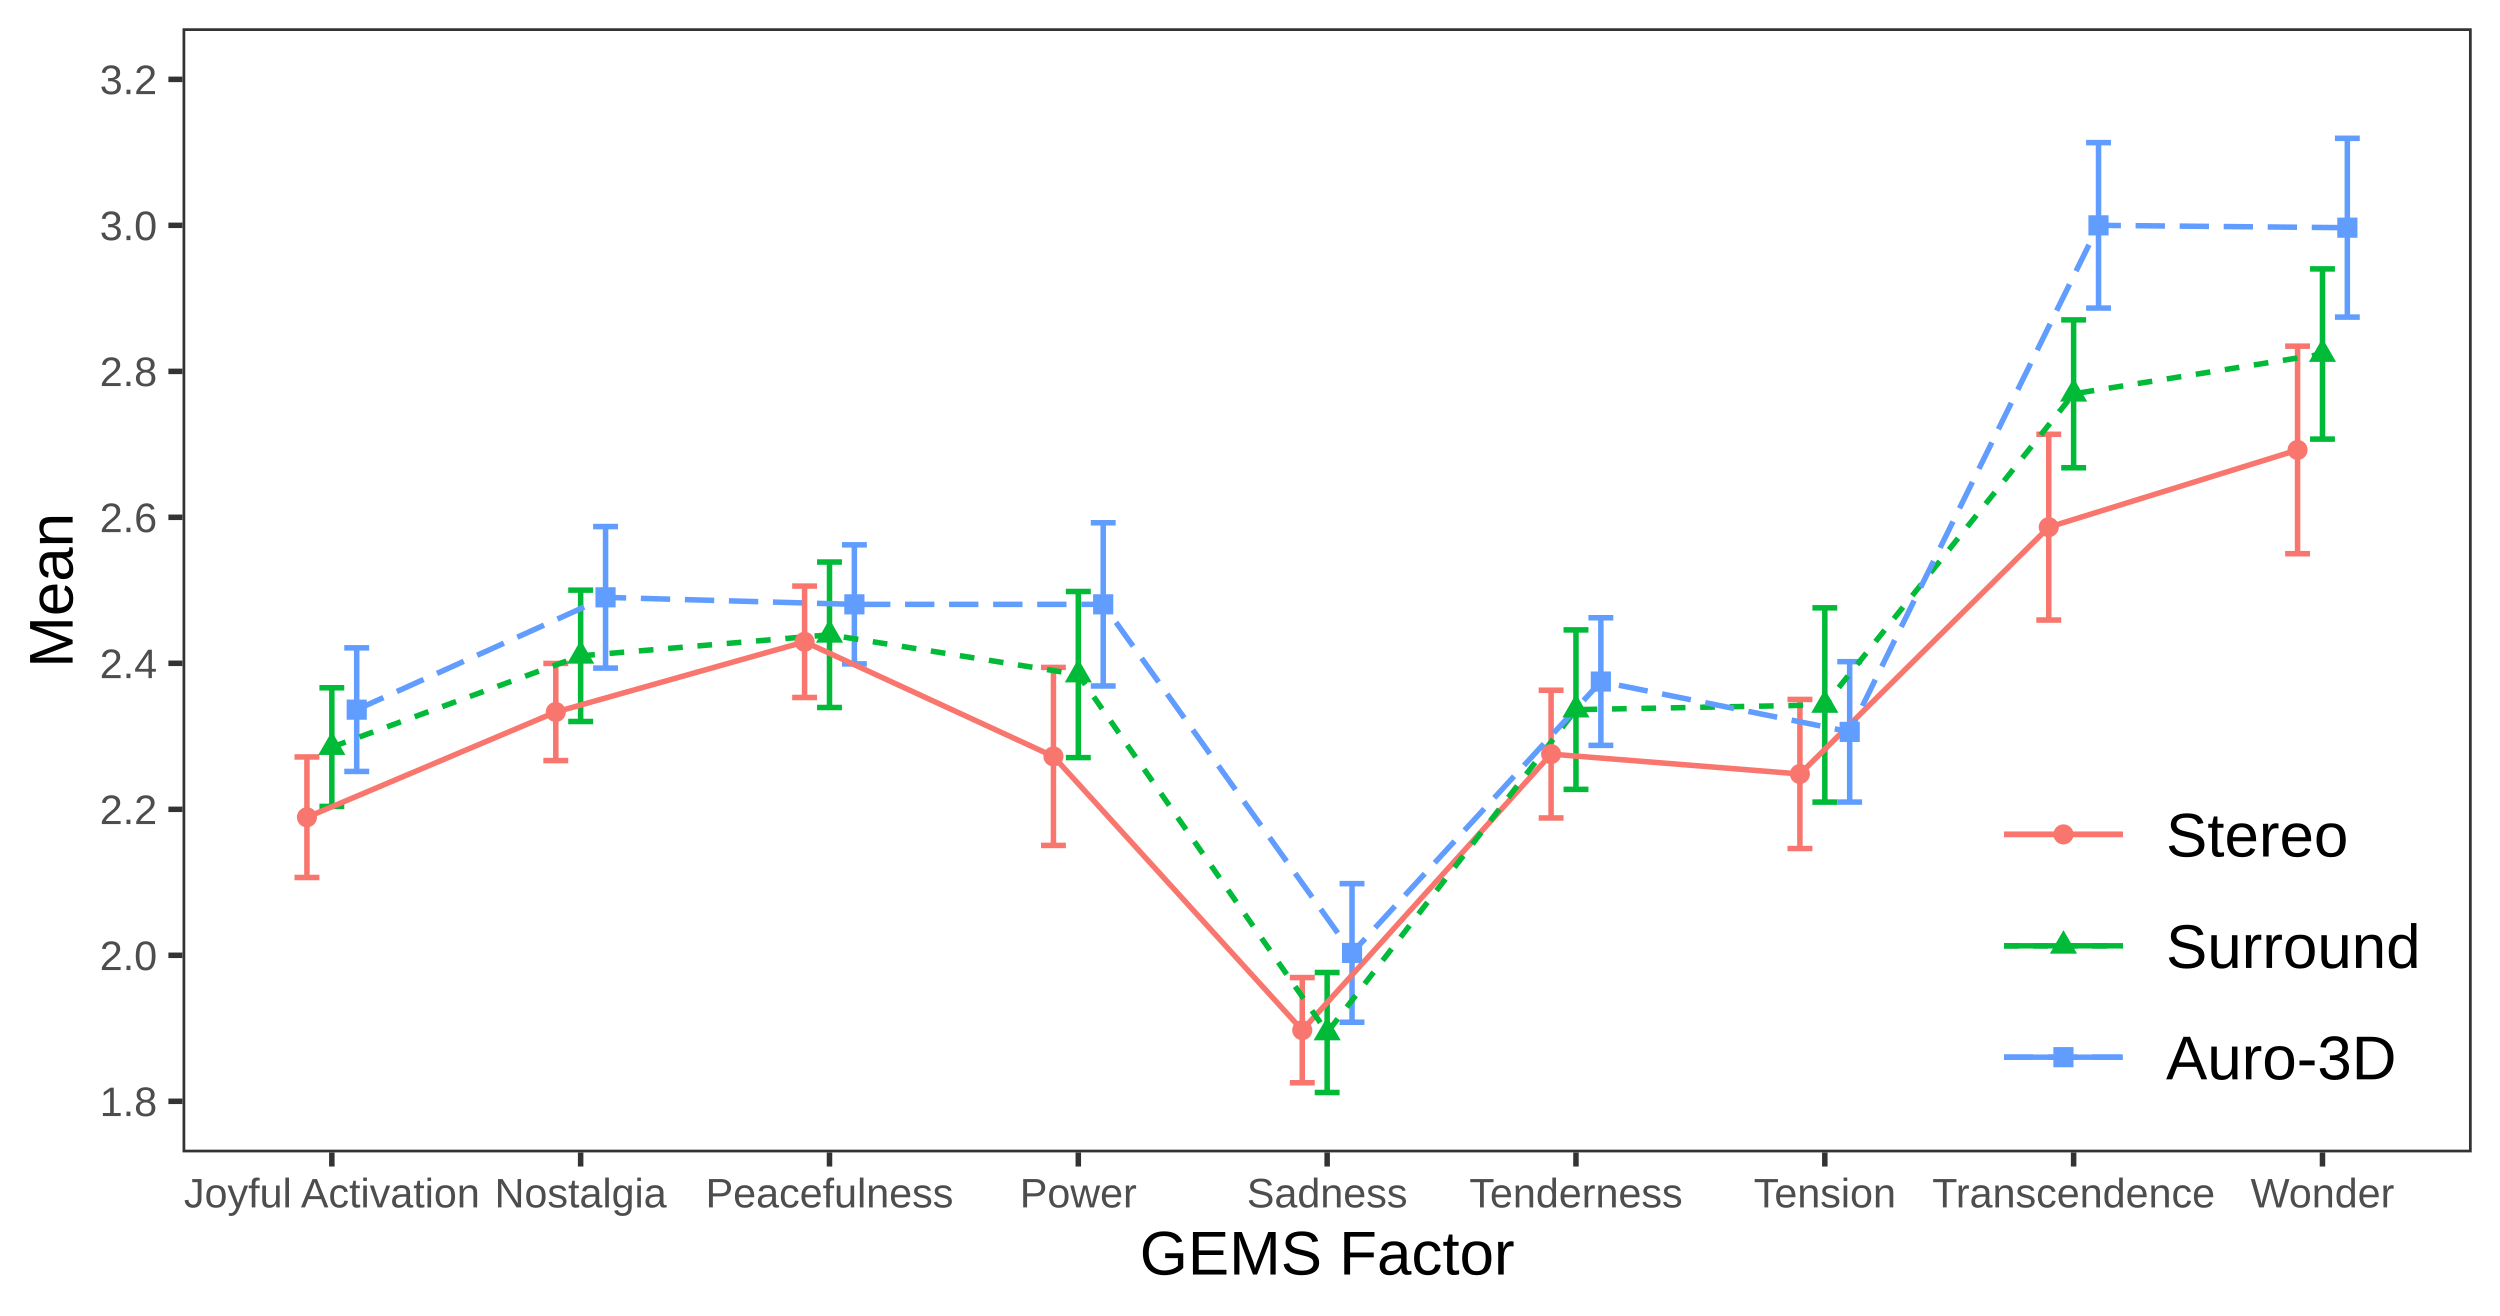
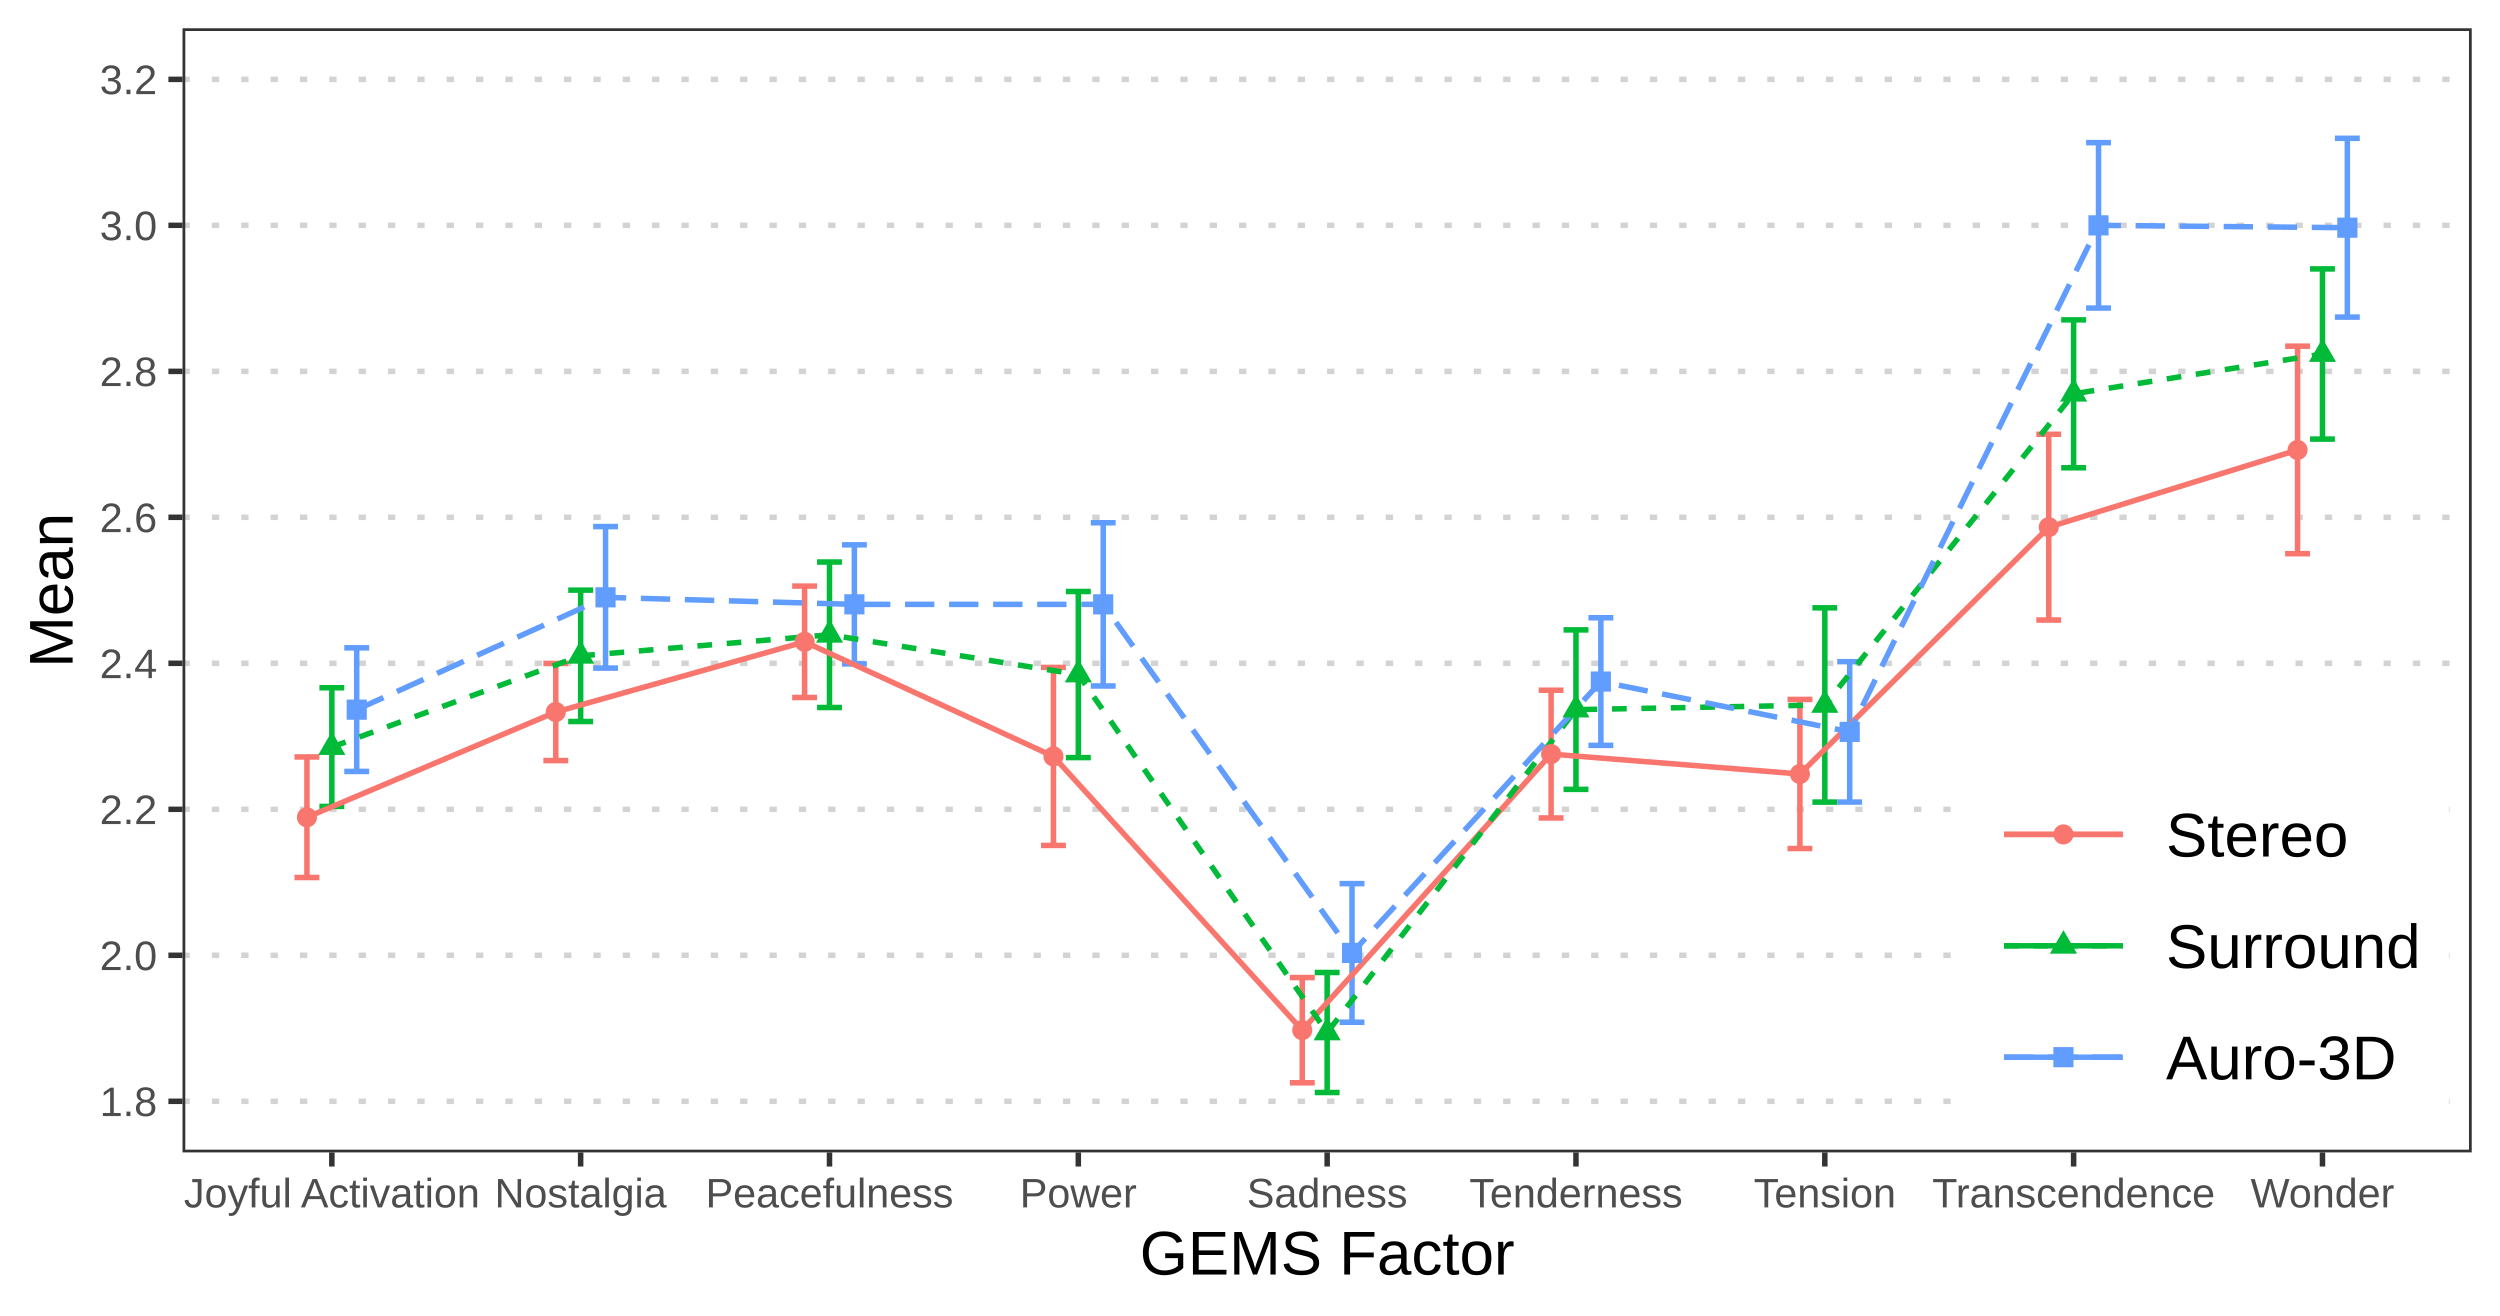
<svg xmlns="http://www.w3.org/2000/svg" class="svglite" width="484.72pt" height="255.12pt" viewBox="0 0 484.72 255.12">
  <defs>
    <style type="text/css">
    .svglite line, .svglite polyline, .svglite polygon, .svglite path, .svglite rect, .svglite circle {
      fill: none;
      stroke: #000000;
      stroke-linecap: round;
      stroke-linejoin: round;
      stroke-miterlimit: 10.00;
    }
    .svglite text {
      white-space: pre;
    }
  </style>
  </defs>
  <rect width="100%" height="100%" style="stroke: none; fill: #FFFFFF;" />
  <defs>
    <clipPath id="cpMC4wMHw0ODQuNzJ8MC4wMHwyNTUuMTI=">
      <rect x="0.00" y="0.00" width="484.72" height="255.12" />
    </clipPath>
  </defs>
  <g clip-path="url(#cpMC4wMHw0ODQuNzJ8MC4wMHwyNTUuMTI=)">
    <rect x="0.00" y="-0" width="484.72" height="255.12" style="stroke-width: 1.07; stroke: #FFFFFF; fill: #FFFFFF;" />
  </g>
  <defs>
    <clipPath id="cpMzUuMzl8NDc5LjI0fDUuNDh8MjIzLjQz">
      <rect x="35.39" y="5.48" width="443.85" height="217.96" />
    </clipPath>
  </defs>
  <g clip-path="url(#cpMzUuMzl8NDc5LjI0fDUuNDh8MjIzLjQz)">
    <rect x="35.39" y="5.48" width="443.85" height="217.96" style="stroke-width: 1.07; stroke: none; fill: #FFFFFF;" />
+     <polyline points="35.39,213.53 479.24,213.53 " style="stroke-width: 1.07; stroke: #D3D3D3; stroke-dasharray: 1.42,4.27; stroke-linecap: butt;" />
+     <polyline points="35.39,185.22 479.24,185.22 " style="stroke-width: 1.07; stroke: #D3D3D3; stroke-dasharray: 1.42,4.27; stroke-linecap: butt;" />
+     <polyline points="35.39,156.92 479.24,156.92 " style="stroke-width: 1.07; stroke: #D3D3D3; stroke-dasharray: 1.42,4.27; stroke-linecap: butt;" />
+     <polyline points="35.39,128.61 479.24,128.61 " style="stroke-width: 1.07; stroke: #D3D3D3; stroke-dasharray: 1.42,4.27; stroke-linecap: butt;" />
+     <polyline points="35.39,100.30 479.24,100.30 " style="stroke-width: 1.07; stroke: #D3D3D3; stroke-dasharray: 1.42,4.27; stroke-linecap: butt;" />
+     <polyline points="35.39,72.00 479.24,72.00 " style="stroke-width: 1.07; stroke: #D3D3D3; stroke-dasharray: 1.42,4.27; stroke-linecap: butt;" />
+     <polyline points="35.39,43.69 479.24,43.69 " style="stroke-width: 1.07; stroke: #D3D3D3; stroke-dasharray: 1.42,4.27; stroke-linecap: butt;" />
+     <polyline points="35.39,15.39 479.24,15.39 " style="stroke-width: 1.07; stroke: #D3D3D3; stroke-dasharray: 1.42,4.27; stroke-linecap: butt;" />
    <polyline points="57.10,146.77 61.93,146.77 " style="stroke-width: 1.07; stroke: #F8766D; stroke-linecap: butt;" />
    <polyline points="59.51,146.77 59.51,170.14 " style="stroke-width: 1.07; stroke: #F8766D; stroke-linecap: butt;" />
    <polyline points="57.10,170.14 61.93,170.14 " style="stroke-width: 1.07; stroke: #F8766D; stroke-linecap: butt;" />
    <polyline points="61.93,133.35 66.75,133.35 " style="stroke-width: 1.07; stroke: #00BA38; stroke-linecap: butt;" />
    <polyline points="64.34,133.35 64.34,156.35 " style="stroke-width: 1.07; stroke: #00BA38; stroke-linecap: butt;" />
    <polyline points="61.93,156.35 66.75,156.35 " style="stroke-width: 1.07; stroke: #00BA38; stroke-linecap: butt;" />
    <polyline points="66.75,125.61 71.58,125.61 " style="stroke-width: 1.07; stroke: #619CFF; stroke-linecap: butt;" />
    <polyline points="69.16,125.61 69.16,149.57 " style="stroke-width: 1.07; stroke: #619CFF; stroke-linecap: butt;" />
    <polyline points="66.75,149.57 71.58,149.57 " style="stroke-width: 1.07; stroke: #619CFF; stroke-linecap: butt;" />
    <polyline points="105.35,128.63 110.17,128.63 " style="stroke-width: 1.07; stroke: #F8766D; stroke-linecap: butt;" />
    <polyline points="107.76,128.63 107.76,147.46 " style="stroke-width: 1.07; stroke: #F8766D; stroke-linecap: butt;" />
    <polyline points="105.35,147.46 110.17,147.46 " style="stroke-width: 1.07; stroke: #F8766D; stroke-linecap: butt;" />
    <polyline points="110.17,114.42 115.00,114.42 " style="stroke-width: 1.07; stroke: #00BA38; stroke-linecap: butt;" />
    <polyline points="112.58,114.42 112.58,139.89 " style="stroke-width: 1.07; stroke: #00BA38; stroke-linecap: butt;" />
    <polyline points="110.17,139.89 115.00,139.89 " style="stroke-width: 1.07; stroke: #00BA38; stroke-linecap: butt;" />
    <polyline points="115.00,102.09 119.82,102.09 " style="stroke-width: 1.07; stroke: #619CFF; stroke-linecap: butt;" />
    <polyline points="117.41,102.09 117.41,129.54 " style="stroke-width: 1.07; stroke: #619CFF; stroke-linecap: butt;" />
    <polyline points="115.00,129.54 119.82,129.54 " style="stroke-width: 1.07; stroke: #619CFF; stroke-linecap: butt;" />
    <polyline points="153.59,113.63 158.42,113.63 " style="stroke-width: 1.07; stroke: #F8766D; stroke-linecap: butt;" />
    <polyline points="156.00,113.63 156.00,135.24 " style="stroke-width: 1.07; stroke: #F8766D; stroke-linecap: butt;" />
    <polyline points="153.59,135.24 158.42,135.24 " style="stroke-width: 1.07; stroke: #F8766D; stroke-linecap: butt;" />
    <polyline points="158.42,108.97 163.24,108.97 " style="stroke-width: 1.07; stroke: #00BA38; stroke-linecap: butt;" />
    <polyline points="160.83,108.97 160.83,137.18 " style="stroke-width: 1.07; stroke: #00BA38; stroke-linecap: butt;" />
    <polyline points="158.42,137.18 163.24,137.18 " style="stroke-width: 1.07; stroke: #00BA38; stroke-linecap: butt;" />
    <polyline points="163.24,105.64 168.07,105.64 " style="stroke-width: 1.07; stroke: #619CFF; stroke-linecap: butt;" />
    <polyline points="165.65,105.64 165.65,128.72 " style="stroke-width: 1.07; stroke: #619CFF; stroke-linecap: butt;" />
    <polyline points="163.24,128.72 168.07,128.72 " style="stroke-width: 1.07; stroke: #619CFF; stroke-linecap: butt;" />
    <polyline points="201.84,129.40 206.66,129.40 " style="stroke-width: 1.07; stroke: #F8766D; stroke-linecap: butt;" />
    <polyline points="204.25,129.40 204.25,163.92 " style="stroke-width: 1.07; stroke: #F8766D; stroke-linecap: butt;" />
    <polyline points="201.84,163.92 206.66,163.92 " style="stroke-width: 1.07; stroke: #F8766D; stroke-linecap: butt;" />
    <polyline points="206.66,114.68 211.49,114.68 " style="stroke-width: 1.07; stroke: #00BA38; stroke-linecap: butt;" />
    <polyline points="209.07,114.68 209.07,146.89 " style="stroke-width: 1.07; stroke: #00BA38; stroke-linecap: butt;" />
    <polyline points="206.66,146.89 211.49,146.89 " style="stroke-width: 1.07; stroke: #00BA38; stroke-linecap: butt;" />
    <polyline points="211.49,101.36 216.31,101.36 " style="stroke-width: 1.07; stroke: #619CFF; stroke-linecap: butt;" />
    <polyline points="213.90,101.36 213.90,133.00 " style="stroke-width: 1.07; stroke: #619CFF; stroke-linecap: butt;" />
    <polyline points="211.49,133.00 216.31,133.00 " style="stroke-width: 1.07; stroke: #619CFF; stroke-linecap: butt;" />
    <polyline points="250.08,189.54 254.91,189.54 " style="stroke-width: 1.07; stroke: #F8766D; stroke-linecap: butt;" />
    <polyline points="252.49,189.54 252.49,209.94 " style="stroke-width: 1.07; stroke: #F8766D; stroke-linecap: butt;" />
    <polyline points="250.08,209.94 254.91,209.94 " style="stroke-width: 1.07; stroke: #F8766D; stroke-linecap: butt;" />
    <polyline points="254.91,188.56 259.73,188.56 " style="stroke-width: 1.07; stroke: #00BA38; stroke-linecap: butt;" />
    <polyline points="257.32,188.56 257.32,211.82 " style="stroke-width: 1.07; stroke: #00BA38; stroke-linecap: butt;" />
    <polyline points="254.91,211.82 259.73,211.82 " style="stroke-width: 1.07; stroke: #00BA38; stroke-linecap: butt;" />
    <polyline points="259.73,171.33 264.55,171.33 " style="stroke-width: 1.07; stroke: #619CFF; stroke-linecap: butt;" />
    <polyline points="262.14,171.33 262.14,198.20 " style="stroke-width: 1.07; stroke: #619CFF; stroke-linecap: butt;" />
    <polyline points="259.73,198.20 264.55,198.20 " style="stroke-width: 1.07; stroke: #619CFF; stroke-linecap: butt;" />
    <polyline points="298.33,133.83 303.15,133.83 " style="stroke-width: 1.07; stroke: #F8766D; stroke-linecap: butt;" />
    <polyline points="300.74,133.83 300.74,158.59 " style="stroke-width: 1.07; stroke: #F8766D; stroke-linecap: butt;" />
    <polyline points="298.33,158.59 303.15,158.59 " style="stroke-width: 1.07; stroke: #F8766D; stroke-linecap: butt;" />
    <polyline points="303.15,122.13 307.98,122.13 " style="stroke-width: 1.07; stroke: #00BA38; stroke-linecap: butt;" />
    <polyline points="305.56,122.13 305.56,153.05 " style="stroke-width: 1.07; stroke: #00BA38; stroke-linecap: butt;" />
    <polyline points="303.15,153.05 307.98,153.05 " style="stroke-width: 1.07; stroke: #00BA38; stroke-linecap: butt;" />
    <polyline points="307.98,119.78 312.80,119.78 " style="stroke-width: 1.07; stroke: #619CFF; stroke-linecap: butt;" />
    <polyline points="310.39,119.78 310.39,144.52 " style="stroke-width: 1.07; stroke: #619CFF; stroke-linecap: butt;" />
    <polyline points="307.98,144.52 312.80,144.52 " style="stroke-width: 1.07; stroke: #619CFF; stroke-linecap: butt;" />
    <polyline points="346.57,135.61 351.40,135.61 " style="stroke-width: 1.07; stroke: #F8766D; stroke-linecap: butt;" />
    <polyline points="348.98,135.61 348.98,164.52 " style="stroke-width: 1.07; stroke: #F8766D; stroke-linecap: butt;" />
    <polyline points="346.57,164.52 351.40,164.52 " style="stroke-width: 1.07; stroke: #F8766D; stroke-linecap: butt;" />
    <polyline points="351.40,117.85 356.22,117.85 " style="stroke-width: 1.07; stroke: #00BA38; stroke-linecap: butt;" />
    <polyline points="353.81,117.85 353.81,155.52 " style="stroke-width: 1.07; stroke: #00BA38; stroke-linecap: butt;" />
    <polyline points="351.40,155.52 356.22,155.52 " style="stroke-width: 1.07; stroke: #00BA38; stroke-linecap: butt;" />
    <polyline points="356.22,128.29 361.04,128.29 " style="stroke-width: 1.07; stroke: #619CFF; stroke-linecap: butt;" />
    <polyline points="358.63,128.29 358.63,155.51 " style="stroke-width: 1.07; stroke: #619CFF; stroke-linecap: butt;" />
    <polyline points="356.22,155.51 361.04,155.51 " style="stroke-width: 1.07; stroke: #619CFF; stroke-linecap: butt;" />
    <polyline points="394.82,84.20 399.64,84.20 " style="stroke-width: 1.07; stroke: #F8766D; stroke-linecap: butt;" />
    <polyline points="397.23,84.20 397.23,120.22 " style="stroke-width: 1.07; stroke: #F8766D; stroke-linecap: butt;" />
    <polyline points="394.82,120.22 399.64,120.22 " style="stroke-width: 1.07; stroke: #F8766D; stroke-linecap: butt;" />
    <polyline points="399.64,62.02 404.47,62.02 " style="stroke-width: 1.07; stroke: #00BA38; stroke-linecap: butt;" />
    <polyline points="402.05,62.02 402.05,90.69 " style="stroke-width: 1.07; stroke: #00BA38; stroke-linecap: butt;" />
    <polyline points="399.64,90.69 404.47,90.69 " style="stroke-width: 1.07; stroke: #00BA38; stroke-linecap: butt;" />
    <polyline points="404.47,27.65 409.29,27.65 " style="stroke-width: 1.07; stroke: #619CFF; stroke-linecap: butt;" />
    <polyline points="406.88,27.65 406.88,59.73 " style="stroke-width: 1.07; stroke: #619CFF; stroke-linecap: butt;" />
    <polyline points="404.47,59.73 409.29,59.73 " style="stroke-width: 1.07; stroke: #619CFF; stroke-linecap: butt;" />
    <polyline points="443.06,67.12 447.89,67.12 " style="stroke-width: 1.07; stroke: #F8766D; stroke-linecap: butt;" />
    <polyline points="445.47,67.12 445.47,107.36 " style="stroke-width: 1.07; stroke: #F8766D; stroke-linecap: butt;" />
    <polyline points="443.06,107.36 447.89,107.36 " style="stroke-width: 1.07; stroke: #F8766D; stroke-linecap: butt;" />
    <polyline points="447.89,52.14 452.71,52.14 " style="stroke-width: 1.07; stroke: #00BA38; stroke-linecap: butt;" />
    <polyline points="450.30,52.14 450.30,85.14 " style="stroke-width: 1.07; stroke: #00BA38; stroke-linecap: butt;" />
    <polyline points="447.89,85.14 452.71,85.14 " style="stroke-width: 1.07; stroke: #00BA38; stroke-linecap: butt;" />
    <polyline points="452.71,26.81 457.53,26.81 " style="stroke-width: 1.07; stroke: #619CFF; stroke-linecap: butt;" />
    <polyline points="455.12,26.81 455.12,61.48 " style="stroke-width: 1.07; stroke: #619CFF; stroke-linecap: butt;" />
    <polyline points="452.71,61.48 457.53,61.48 " style="stroke-width: 1.07; stroke: #619CFF; stroke-linecap: butt;" />
    <polyline points="59.51,158.46 107.76,138.05 156.00,124.44 204.25,146.66 252.49,199.74 300.74,146.21 348.98,150.07 397.23,102.21 445.47,87.24 " style="stroke-width: 1.07; stroke: #F8766D; stroke-linecap: butt;" />
    <polyline points="64.34,144.85 112.58,127.16 160.83,123.08 209.07,130.79 257.32,200.19 305.56,137.59 353.81,136.68 402.05,76.35 450.30,68.64 " style="stroke-width: 1.07; stroke: #00BA38; stroke-dasharray: 2.85,2.85; stroke-linecap: butt;" />
    <polyline points="69.16,137.59 117.41,115.82 165.65,117.18 213.90,117.18 262.14,184.77 310.39,132.15 358.63,141.90 406.88,43.69 455.12,44.15 " style="stroke-width: 1.07; stroke: #619CFF; stroke-dasharray: 5.69,2.85; stroke-linecap: butt;" />
    <circle cx="59.51" cy="158.46" r="1.95" style="stroke-width: 0.71; stroke: none; fill: #F8766D;" />
    <polygon points="64.34,141.81 66.97,146.37 61.71,146.37 " style="stroke-width: 0.71; stroke: none; fill: #00BA38;" />
    <polygon points="67.21,139.55 71.12,139.55 71.12,135.64 67.21,135.64 " style="stroke-width: 0.71; stroke: none; fill: #619CFF;" />
    <circle cx="107.76" cy="138.05" r="1.95" style="stroke-width: 0.71; stroke: none; fill: #F8766D;" />
    <polygon points="112.58,124.12 115.22,128.68 109.95,128.68 " style="stroke-width: 0.71; stroke: none; fill: #00BA38;" />
    <polygon points="115.45,117.77 119.36,117.77 119.36,113.86 115.45,113.86 " style="stroke-width: 0.71; stroke: none; fill: #619CFF;" />
    <circle cx="156.00" cy="124.44" r="1.95" style="stroke-width: 0.71; stroke: none; fill: #F8766D;" />
    <polygon points="160.83,120.04 163.46,124.60 158.20,124.60 " style="stroke-width: 0.71; stroke: none; fill: #00BA38;" />
    <polygon points="163.70,119.13 167.61,119.13 167.61,115.22 163.70,115.22 " style="stroke-width: 0.71; stroke: none; fill: #619CFF;" />
    <circle cx="204.25" cy="146.66" r="1.95" style="stroke-width: 0.71; stroke: none; fill: #F8766D;" />
    <polygon points="209.07,127.75 211.71,132.31 206.44,132.31 " style="stroke-width: 0.71; stroke: none; fill: #00BA38;" />
    <polygon points="211.94,119.13 215.85,119.13 215.85,115.22 211.94,115.22 " style="stroke-width: 0.71; stroke: none; fill: #619CFF;" />
    <circle cx="252.49" cy="199.74" r="1.95" style="stroke-width: 0.71; stroke: none; fill: #F8766D;" />
    <polygon points="257.32,197.15 259.95,201.71 254.69,201.71 " style="stroke-width: 0.71; stroke: none; fill: #00BA38;" />
    <polygon points="260.19,186.72 264.10,186.72 264.10,182.81 260.19,182.81 " style="stroke-width: 0.71; stroke: none; fill: #619CFF;" />
    <circle cx="300.74" cy="146.21" r="1.95" style="stroke-width: 0.71; stroke: none; fill: #F8766D;" />
    <polygon points="305.56,134.55 308.20,139.11 302.93,139.11 " style="stroke-width: 0.71; stroke: none; fill: #00BA38;" />
    <polygon points="308.43,134.10 312.34,134.10 312.34,130.19 308.43,130.19 " style="stroke-width: 0.71; stroke: none; fill: #619CFF;" />
    <circle cx="348.98" cy="150.07" r="1.95" style="stroke-width: 0.71; stroke: none; fill: #F8766D;" />
    <polygon points="353.81,133.64 356.44,138.20 351.18,138.20 " style="stroke-width: 0.71; stroke: none; fill: #00BA38;" />
    <polygon points="356.68,143.86 360.59,143.86 360.59,139.95 356.68,139.95 " style="stroke-width: 0.71; stroke: none; fill: #619CFF;" />
    <circle cx="397.23" cy="102.21" r="1.95" style="stroke-width: 0.71; stroke: none; fill: #F8766D;" />
    <polygon points="402.05,73.31 404.69,77.87 399.42,77.87 " style="stroke-width: 0.71; stroke: none; fill: #00BA38;" />
    <polygon points="404.92,45.65 408.83,45.65 408.83,41.74 404.92,41.74 " style="stroke-width: 0.71; stroke: none; fill: #619CFF;" />
    <circle cx="445.47" cy="87.24" r="1.95" style="stroke-width: 0.71; stroke: none; fill: #F8766D;" />
    <polygon points="450.30,65.60 452.93,70.16 447.67,70.16 " style="stroke-width: 0.71; stroke: none; fill: #00BA38;" />
    <polygon points="453.17,46.10 457.08,46.10 457.08,42.19 453.17,42.19 " style="stroke-width: 0.71; stroke: none; fill: #619CFF;" />
    <rect x="35.39" y="5.48" width="443.85" height="217.96" style="stroke-width: 1.07; stroke: #333333;" />
  </g>
  <g clip-path="url(#cpMC4wMHw0ODQuNzJ8MC4wMHwyNTUuMTI=)">
    <text x="30.46" y="216.39" text-anchor="end" style="font-size: 8.00px;fill: #4D4D4D; font-family: &quot;Arial&quot;;" textLength="11.12px" lengthAdjust="spacingAndGlyphs">1.8</text>
    <text x="30.46" y="188.09" text-anchor="end" style="font-size: 8.00px;fill: #4D4D4D; font-family: &quot;Arial&quot;;" textLength="11.12px" lengthAdjust="spacingAndGlyphs">2.0</text>
    <text x="30.46" y="159.78" text-anchor="end" style="font-size: 8.00px;fill: #4D4D4D; font-family: &quot;Arial&quot;;" textLength="11.12px" lengthAdjust="spacingAndGlyphs">2.2</text>
    <text x="30.46" y="131.48" text-anchor="end" style="font-size: 8.00px;fill: #4D4D4D; font-family: &quot;Arial&quot;;" textLength="11.12px" lengthAdjust="spacingAndGlyphs">2.4</text>
    <text x="30.46" y="103.17" text-anchor="end" style="font-size: 8.00px;fill: #4D4D4D; font-family: &quot;Arial&quot;;" textLength="11.12px" lengthAdjust="spacingAndGlyphs">2.6</text>
    <text x="30.46" y="74.86" text-anchor="end" style="font-size: 8.00px;fill: #4D4D4D; font-family: &quot;Arial&quot;;" textLength="11.12px" lengthAdjust="spacingAndGlyphs">2.8</text>
    <text x="30.46" y="46.56" text-anchor="end" style="font-size: 8.00px;fill: #4D4D4D; font-family: &quot;Arial&quot;;" textLength="11.12px" lengthAdjust="spacingAndGlyphs">3.0</text>
    <text x="30.46" y="18.25" text-anchor="end" style="font-size: 8.00px;fill: #4D4D4D; font-family: &quot;Arial&quot;;" textLength="11.12px" lengthAdjust="spacingAndGlyphs">3.2</text>
    <polyline points="32.65,213.53 35.39,213.53 " style="stroke-width: 1.07; stroke: #333333; stroke-linecap: butt;" />
    <polyline points="32.65,185.22 35.39,185.22 " style="stroke-width: 1.07; stroke: #333333; stroke-linecap: butt;" />
    <polyline points="32.65,156.92 35.39,156.92 " style="stroke-width: 1.07; stroke: #333333; stroke-linecap: butt;" />
    <polyline points="32.65,128.61 35.39,128.61 " style="stroke-width: 1.07; stroke: #333333; stroke-linecap: butt;" />
    <polyline points="32.65,100.30 35.39,100.30 " style="stroke-width: 1.07; stroke: #333333; stroke-linecap: butt;" />
    <polyline points="32.65,72.00 35.39,72.00 " style="stroke-width: 1.07; stroke: #333333; stroke-linecap: butt;" />
    <polyline points="32.65,43.69 35.39,43.69 " style="stroke-width: 1.07; stroke: #333333; stroke-linecap: butt;" />
    <polyline points="32.65,15.39 35.39,15.39 " style="stroke-width: 1.07; stroke: #333333; stroke-linecap: butt;" />
    <polyline points="64.34,226.17 64.34,223.43 " style="stroke-width: 1.07; stroke: #333333; stroke-linecap: butt;" />
    <polyline points="112.58,226.17 112.58,223.43 " style="stroke-width: 1.07; stroke: #333333; stroke-linecap: butt;" />
    <polyline points="160.83,226.17 160.83,223.43 " style="stroke-width: 1.07; stroke: #333333; stroke-linecap: butt;" />
    <polyline points="209.07,226.17 209.07,223.43 " style="stroke-width: 1.07; stroke: #333333; stroke-linecap: butt;" />
    <polyline points="257.32,226.17 257.32,223.43 " style="stroke-width: 1.07; stroke: #333333; stroke-linecap: butt;" />
    <polyline points="305.56,226.17 305.56,223.43 " style="stroke-width: 1.07; stroke: #333333; stroke-linecap: butt;" />
    <polyline points="353.81,226.17 353.81,223.43 " style="stroke-width: 1.07; stroke: #333333; stroke-linecap: butt;" />
    <polyline points="402.05,226.17 402.05,223.43 " style="stroke-width: 1.07; stroke: #333333; stroke-linecap: butt;" />
    <polyline points="450.30,226.17 450.30,223.43 " style="stroke-width: 1.07; stroke: #333333; stroke-linecap: butt;" />
    <text x="64.34" y="234.10" text-anchor="middle" style="font-size: 8.00px;fill: #4D4D4D; font-family: &quot;Arial&quot;;" textLength="57.39px" lengthAdjust="spacingAndGlyphs">Joyful Activation</text>
    <text x="112.58" y="234.10" text-anchor="middle" style="font-size: 8.00px;fill: #4D4D4D; font-family: &quot;Arial&quot;;" textLength="33.36px" lengthAdjust="spacingAndGlyphs">Nostalgia</text>
    <text x="160.83" y="234.10" text-anchor="middle" style="font-size: 8.00px;fill: #4D4D4D; font-family: &quot;Arial&quot;;" textLength="48.05px" lengthAdjust="spacingAndGlyphs">Peacefulness</text>
    <text x="209.07" y="234.10" text-anchor="middle" style="font-size: 8.00px;fill: #4D4D4D; font-family: &quot;Arial&quot;;" textLength="22.67px" lengthAdjust="spacingAndGlyphs">Power</text>
    <text x="257.32" y="234.10" text-anchor="middle" style="font-size: 8.00px;fill: #4D4D4D; font-family: &quot;Arial&quot;;" textLength="31.14px" lengthAdjust="spacingAndGlyphs">Sadness</text>
    <text x="305.56" y="234.10" text-anchor="middle" style="font-size: 8.00px;fill: #4D4D4D; font-family: &quot;Arial&quot;;" textLength="41.37px" lengthAdjust="spacingAndGlyphs">Tenderness</text>
    <text x="353.81" y="234.10" text-anchor="middle" style="font-size: 8.00px;fill: #4D4D4D; font-family: &quot;Arial&quot;;" textLength="27.58px" lengthAdjust="spacingAndGlyphs">Tension</text>
    <text x="402.05" y="234.10" text-anchor="middle" style="font-size: 8.00px;fill: #4D4D4D; font-family: &quot;Arial&quot;;" textLength="54.86px" lengthAdjust="spacingAndGlyphs">Transcendence</text>
    <text x="450.30" y="234.10" text-anchor="middle" style="font-size: 8.00px;fill: #4D4D4D; font-family: &quot;Arial&quot;;" textLength="27.87px" lengthAdjust="spacingAndGlyphs">Wonder</text>
    <text x="257.32" y="247.12" text-anchor="middle" style="font-size: 12.00px; font-family: &quot;Arial&quot;;" textLength="72.70px" lengthAdjust="spacingAndGlyphs">GEMS Factor</text>
    <text transform="translate(14.08,114.46) rotate(-90)" text-anchor="middle" style="font-size: 12.00px; font-family: &quot;Arial&quot;;" textLength="30.02px" lengthAdjust="spacingAndGlyphs">Mean</text>
    <rect x="380.20" y="140.02" width="94.61" height="81.24" style="stroke-width: 1.07; stroke: none; fill: #FFFFFF;" />
    <line x1="388.56" y1="161.78" x2="411.60" y2="161.78" style="stroke-width: 1.07; stroke: #F8766D; stroke-linecap: butt;" />
    <line x1="388.56" y1="161.78" x2="411.60" y2="161.78" style="stroke-width: 1.07; stroke: #F8766D; stroke-linecap: butt;" />
    <circle cx="400.08" cy="161.78" r="1.95" style="stroke-width: 0.71; stroke: none; fill: #F8766D;" />
    <line x1="388.56" y1="183.38" x2="411.60" y2="183.38" style="stroke-width: 1.07; stroke: #00BA38; stroke-linecap: butt;" />
    <line x1="388.56" y1="183.38" x2="411.60" y2="183.38" style="stroke-width: 1.07; stroke: #00BA38; stroke-dasharray: 2.85,2.85; stroke-linecap: butt;" />
    <polygon points="400.08,180.34 402.71,184.90 397.44,184.90 " style="stroke-width: 0.71; stroke: none; fill: #00BA38;" />
    <line x1="388.56" y1="204.98" x2="411.60" y2="204.98" style="stroke-width: 1.07; stroke: #619CFF; stroke-linecap: butt;" />
    <line x1="388.56" y1="204.98" x2="411.60" y2="204.98" style="stroke-width: 1.07; stroke: #619CFF; stroke-dasharray: 5.69,2.85; stroke-linecap: butt;" />
    <polygon points="398.12,206.93 402.03,206.93 402.03,203.02 398.12,203.02 " style="stroke-width: 0.71; stroke: none; fill: #619CFF;" />
    <text x="419.96" y="166.07" style="font-size: 12.00px; font-family: &quot;Arial&quot;;" textLength="35.36px" lengthAdjust="spacingAndGlyphs">Stereo</text>
    <text x="419.96" y="187.67" style="font-size: 12.00px; font-family: &quot;Arial&quot;;" textLength="49.37px" lengthAdjust="spacingAndGlyphs">Surround</text>
    <text x="419.96" y="209.27" style="font-size: 12.00px; font-family: &quot;Arial&quot;;" textLength="44.69px" lengthAdjust="spacingAndGlyphs">Auro-3D</text>
  </g>
</svg>
